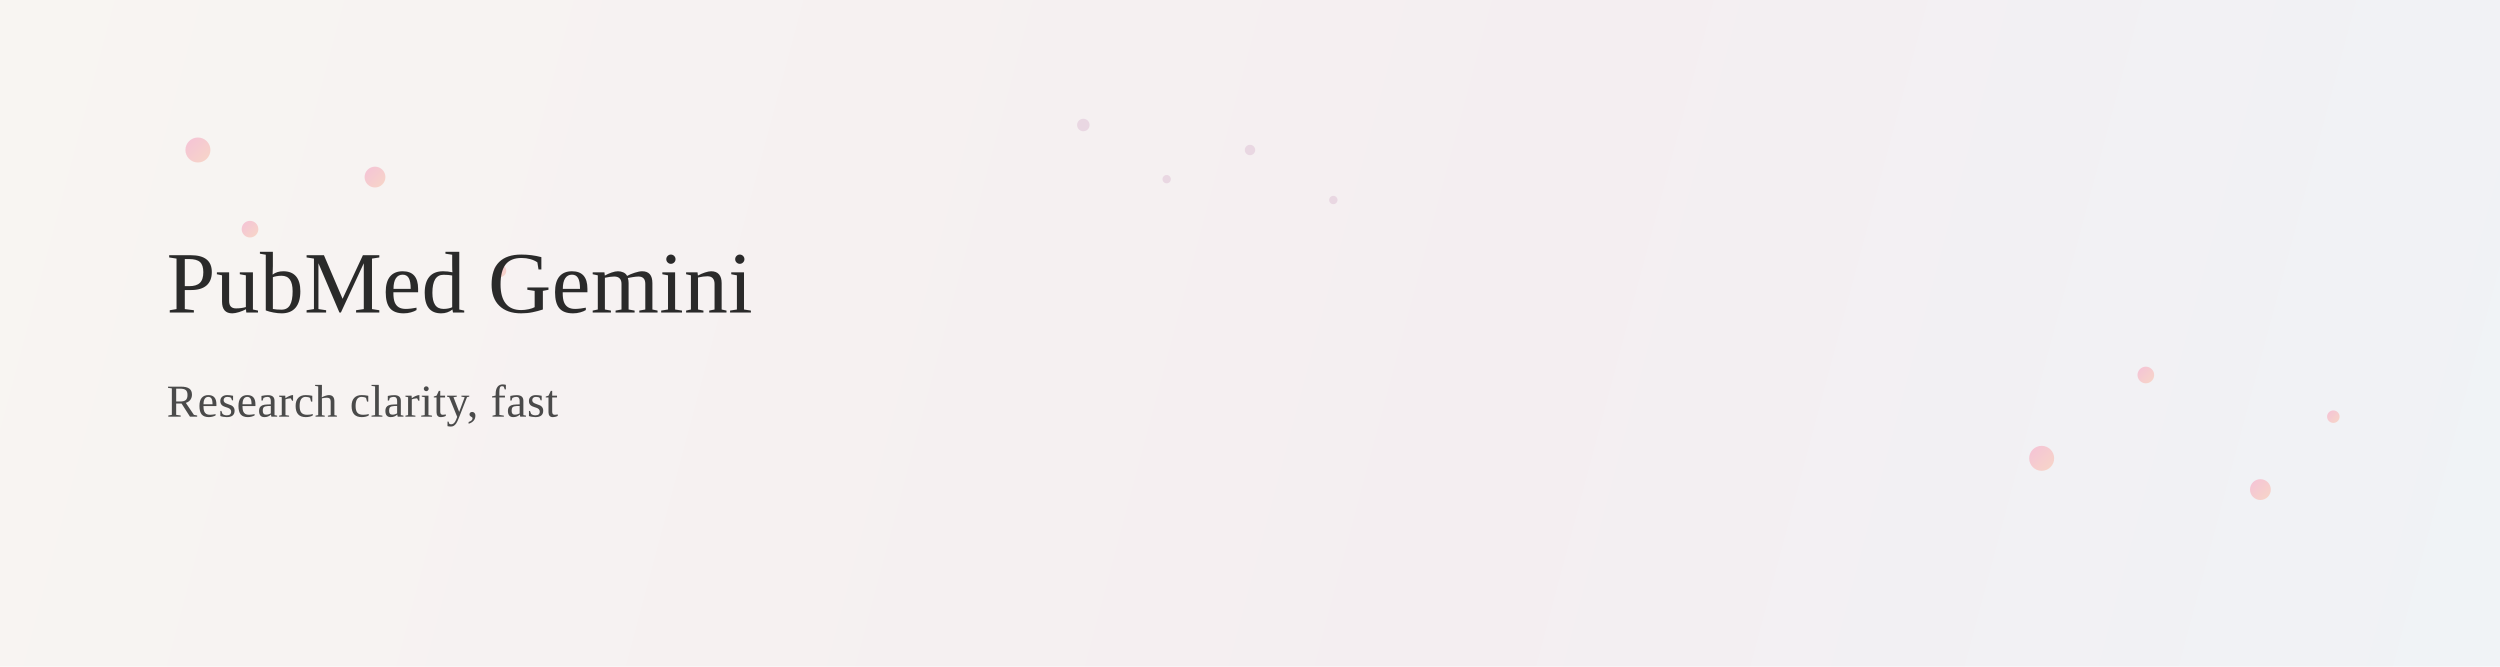
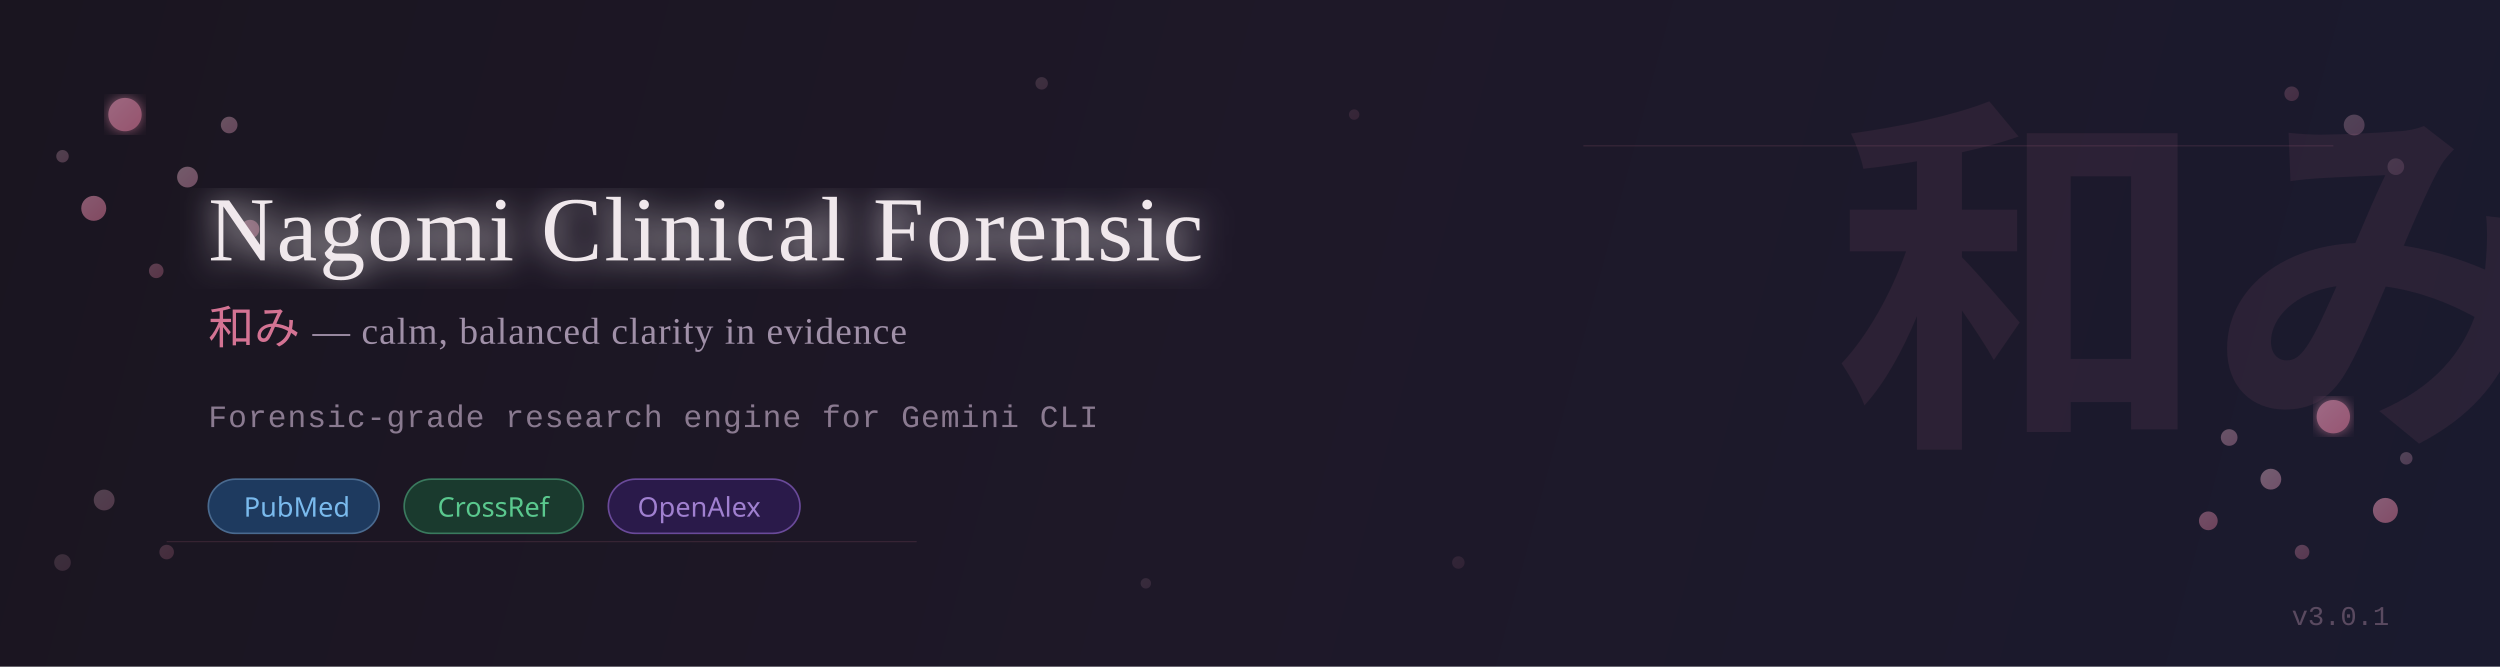
<svg xmlns="http://www.w3.org/2000/svg" width="1200" height="320" viewBox="0 0 1200 320" fill="none">
  <defs>
    <linearGradient id="bg" x1="0" y1="0" x2="1200" y2="320" gradientUnits="userSpaceOnUse">
-       <stop offset="0%" stop-color="#f8f5f2" />
-       <stop offset="60%" stop-color="#f4eef1" />
-       <stop offset="100%" stop-color="#f0f3f6" />
+       <stop offset="0%" stop-color="#1a1520" />
+       <stop offset="50%" stop-color="#1e1828" />
+       <stop offset="100%" stop-color="#1a1a2e" />
    </linearGradient>
-     <linearGradient id="accent" x1="0" y1="0" x2="1" y2="1">
-       <stop offset="0%" stop-color="#f4c2d7" />
-       <stop offset="100%" stop-color="#f7d6c7" />
+     <linearGradient id="sakura" x1="0" y1="0" x2="1" y2="1">
+       <stop offset="0%" stop-color="#f4a0c0" />
+       <stop offset="100%" stop-color="#e87da0" />
    </linearGradient>
+     <linearGradient id="sakura2" x1="0" y1="0" x2="1" y2="1">
+       <stop offset="0%" stop-color="#f7c4d8" />
+       <stop offset="100%" stop-color="#f0a0c4" />
+     </linearGradient>
+     <filter id="glow">
+       <feGaussianBlur stdDeviation="8" result="blur" />
+       <feMerge>
+         <feMergeNode in="blur" />
+         <feMergeNode in="SourceGraphic" />
+       </feMerge>
+     </filter>
+     <filter id="softglow">
+       <feGaussianBlur stdDeviation="3" result="blur" />
+       <feMerge>
+         <feMergeNode in="blur" />
+         <feMergeNode in="SourceGraphic" />
+       </feMerge>
+     </filter>
  </defs>
  <rect width="1200" height="320" fill="url(#bg)" />
-   <circle cx="95" cy="72" r="6" fill="url(#accent)" />
-   <circle cx="120" cy="110" r="4" fill="url(#accent)" />
-   <circle cx="180" cy="85" r="5" fill="url(#accent)" />
-   <circle cx="240" cy="130" r="3" fill="url(#accent)" />
-   <circle cx="980" cy="220" r="6" fill="url(#accent)" />
-   <circle cx="1030" cy="180" r="4" fill="url(#accent)" />
-   <circle cx="1085" cy="235" r="5" fill="url(#accent)" />
-   <circle cx="1120" cy="200" r="3" fill="url(#accent)" />
-   <circle cx="520" cy="60" r="3" fill="#e9d7e2" />
-   <circle cx="560" cy="86" r="2" fill="#e9d7e2" />
-   <circle cx="600" cy="72" r="2.5" fill="#e9d7e2" />
-   <circle cx="640" cy="96" r="2" fill="#e9d7e2" />
-   <text x="80" y="150" fill="#2a2a2a" font-family="Georgia, 'Times New Roman', serif" font-size="42" letter-spacing="0.2">
-     PubMed Gemini
+   <line x1="80" y1="260" x2="440" y2="260" stroke="#e87da0" stroke-width="0.5" opacity="0.15" />
+   <line x1="760" y1="70" x2="1120" y2="70" stroke="#e87da0" stroke-width="0.5" opacity="0.15" />
+   <circle cx="60" cy="55" r="8" fill="url(#sakura)" opacity="0.6" filter="url(#softglow)" />
+   <circle cx="90" cy="85" r="5" fill="url(#sakura2)" opacity="0.4" />
+   <circle cx="45" cy="100" r="6" fill="url(#sakura)" opacity="0.5" />
+   <circle cx="110" cy="60" r="4" fill="url(#sakura2)" opacity="0.35" />
+   <circle cx="75" cy="130" r="3.5" fill="url(#sakura)" opacity="0.3" />
+   <circle cx="30" cy="75" r="3" fill="url(#sakura2)" opacity="0.25" />
+   <circle cx="120" cy="110" r="4.5" fill="url(#sakura)" opacity="0.4" />
+   <circle cx="50" cy="240" r="5" fill="url(#sakura2)" opacity="0.25" />
+   <circle cx="80" cy="265" r="3.5" fill="url(#sakura)" opacity="0.2" />
+   <circle cx="30" cy="270" r="4" fill="url(#sakura2)" opacity="0.15" />
+   <circle cx="1120" cy="200" r="8" fill="url(#sakura)" opacity="0.6" filter="url(#softglow)" />
+   <circle cx="1090" cy="230" r="5" fill="url(#sakura2)" opacity="0.4" />
+   <circle cx="1145" cy="245" r="6" fill="url(#sakura)" opacity="0.5" />
+   <circle cx="1070" cy="210" r="4" fill="url(#sakura2)" opacity="0.35" />
+   <circle cx="1105" cy="265" r="3.5" fill="url(#sakura)" opacity="0.3" />
+   <circle cx="1155" cy="220" r="3" fill="url(#sakura2)" opacity="0.25" />
+   <circle cx="1060" cy="250" r="4.5" fill="url(#sakura)" opacity="0.4" />
+   <circle cx="1130" cy="60" r="5" fill="url(#sakura2)" opacity="0.25" />
+   <circle cx="1100" cy="45" r="3.5" fill="url(#sakura)" opacity="0.2" />
+   <circle cx="1150" cy="80" r="4" fill="url(#sakura2)" opacity="0.15" />
+   <circle cx="500" cy="40" r="3" fill="url(#sakura2)" opacity="0.15" />
+   <circle cx="650" cy="55" r="2.5" fill="url(#sakura)" opacity="0.12" />
+   <circle cx="550" cy="280" r="2.5" fill="url(#sakura2)" opacity="0.12" />
+   <circle cx="700" cy="270" r="3" fill="url(#sakura)" opacity="0.1" />
+   <text x="880" y="200" fill="#e87da0" opacity="0.08" font-family="serif" font-size="180" font-weight="bold">和み</text>
+   <text x="100" y="125" fill="#f0e8ec" font-family="Georgia, 'Times New Roman', serif" font-size="44" letter-spacing="1" filter="url(#glow)">
+     Nagomi Clinical Forensic
  </text>
-   <text x="80" y="200" fill="#4a4a4a" font-family="Georgia, 'Times New Roman', serif" font-size="22" letter-spacing="0.2">
-     Research clarity, fast
+   <text x="100" y="165" fill="#e87da0" font-family="serif" font-size="22" opacity="0.9">
+     和み
  </text>
+   <text x="150" y="165" fill="#a090a8" font-family="Georgia, 'Times New Roman', serif" font-size="18" letter-spacing="0.5">
+     — calm, balanced clarity in evidence
+   </text>
+   <text x="100" y="205" fill="#8a7a90" font-family="'Courier New', monospace" font-size="15" letter-spacing="0.5">
+     Forensic-grade research engine for Gemini CLI
+   </text>
+   <rect x="100" y="230" width="82" height="26" rx="13" fill="#1e3a5f" stroke="#4a6a8f" stroke-width="0.8" />
+   <text x="117" y="248" fill="#7abaed" font-family="system-ui, sans-serif" font-size="13" font-weight="500">PubMed</text>
+   <rect x="194" y="230" width="86" height="26" rx="13" fill="#1a3a2e" stroke="#3a7a5e" stroke-width="0.8" />
+   <text x="210" y="248" fill="#5ac88e" font-family="system-ui, sans-serif" font-size="13" font-weight="500">CrossRef</text>
+   <rect x="292" y="230" width="92" height="26" rx="13" fill="#2a1a4a" stroke="#6a4a9a" stroke-width="0.8" />
+   <text x="306" y="248" fill="#a080d0" font-family="system-ui, sans-serif" font-size="13" font-weight="500">OpenAlex</text>
+   <text x="1100" y="300" fill="#5a4a60" font-family="'Courier New', monospace" font-size="13">v3.0.1</text>
</svg>
